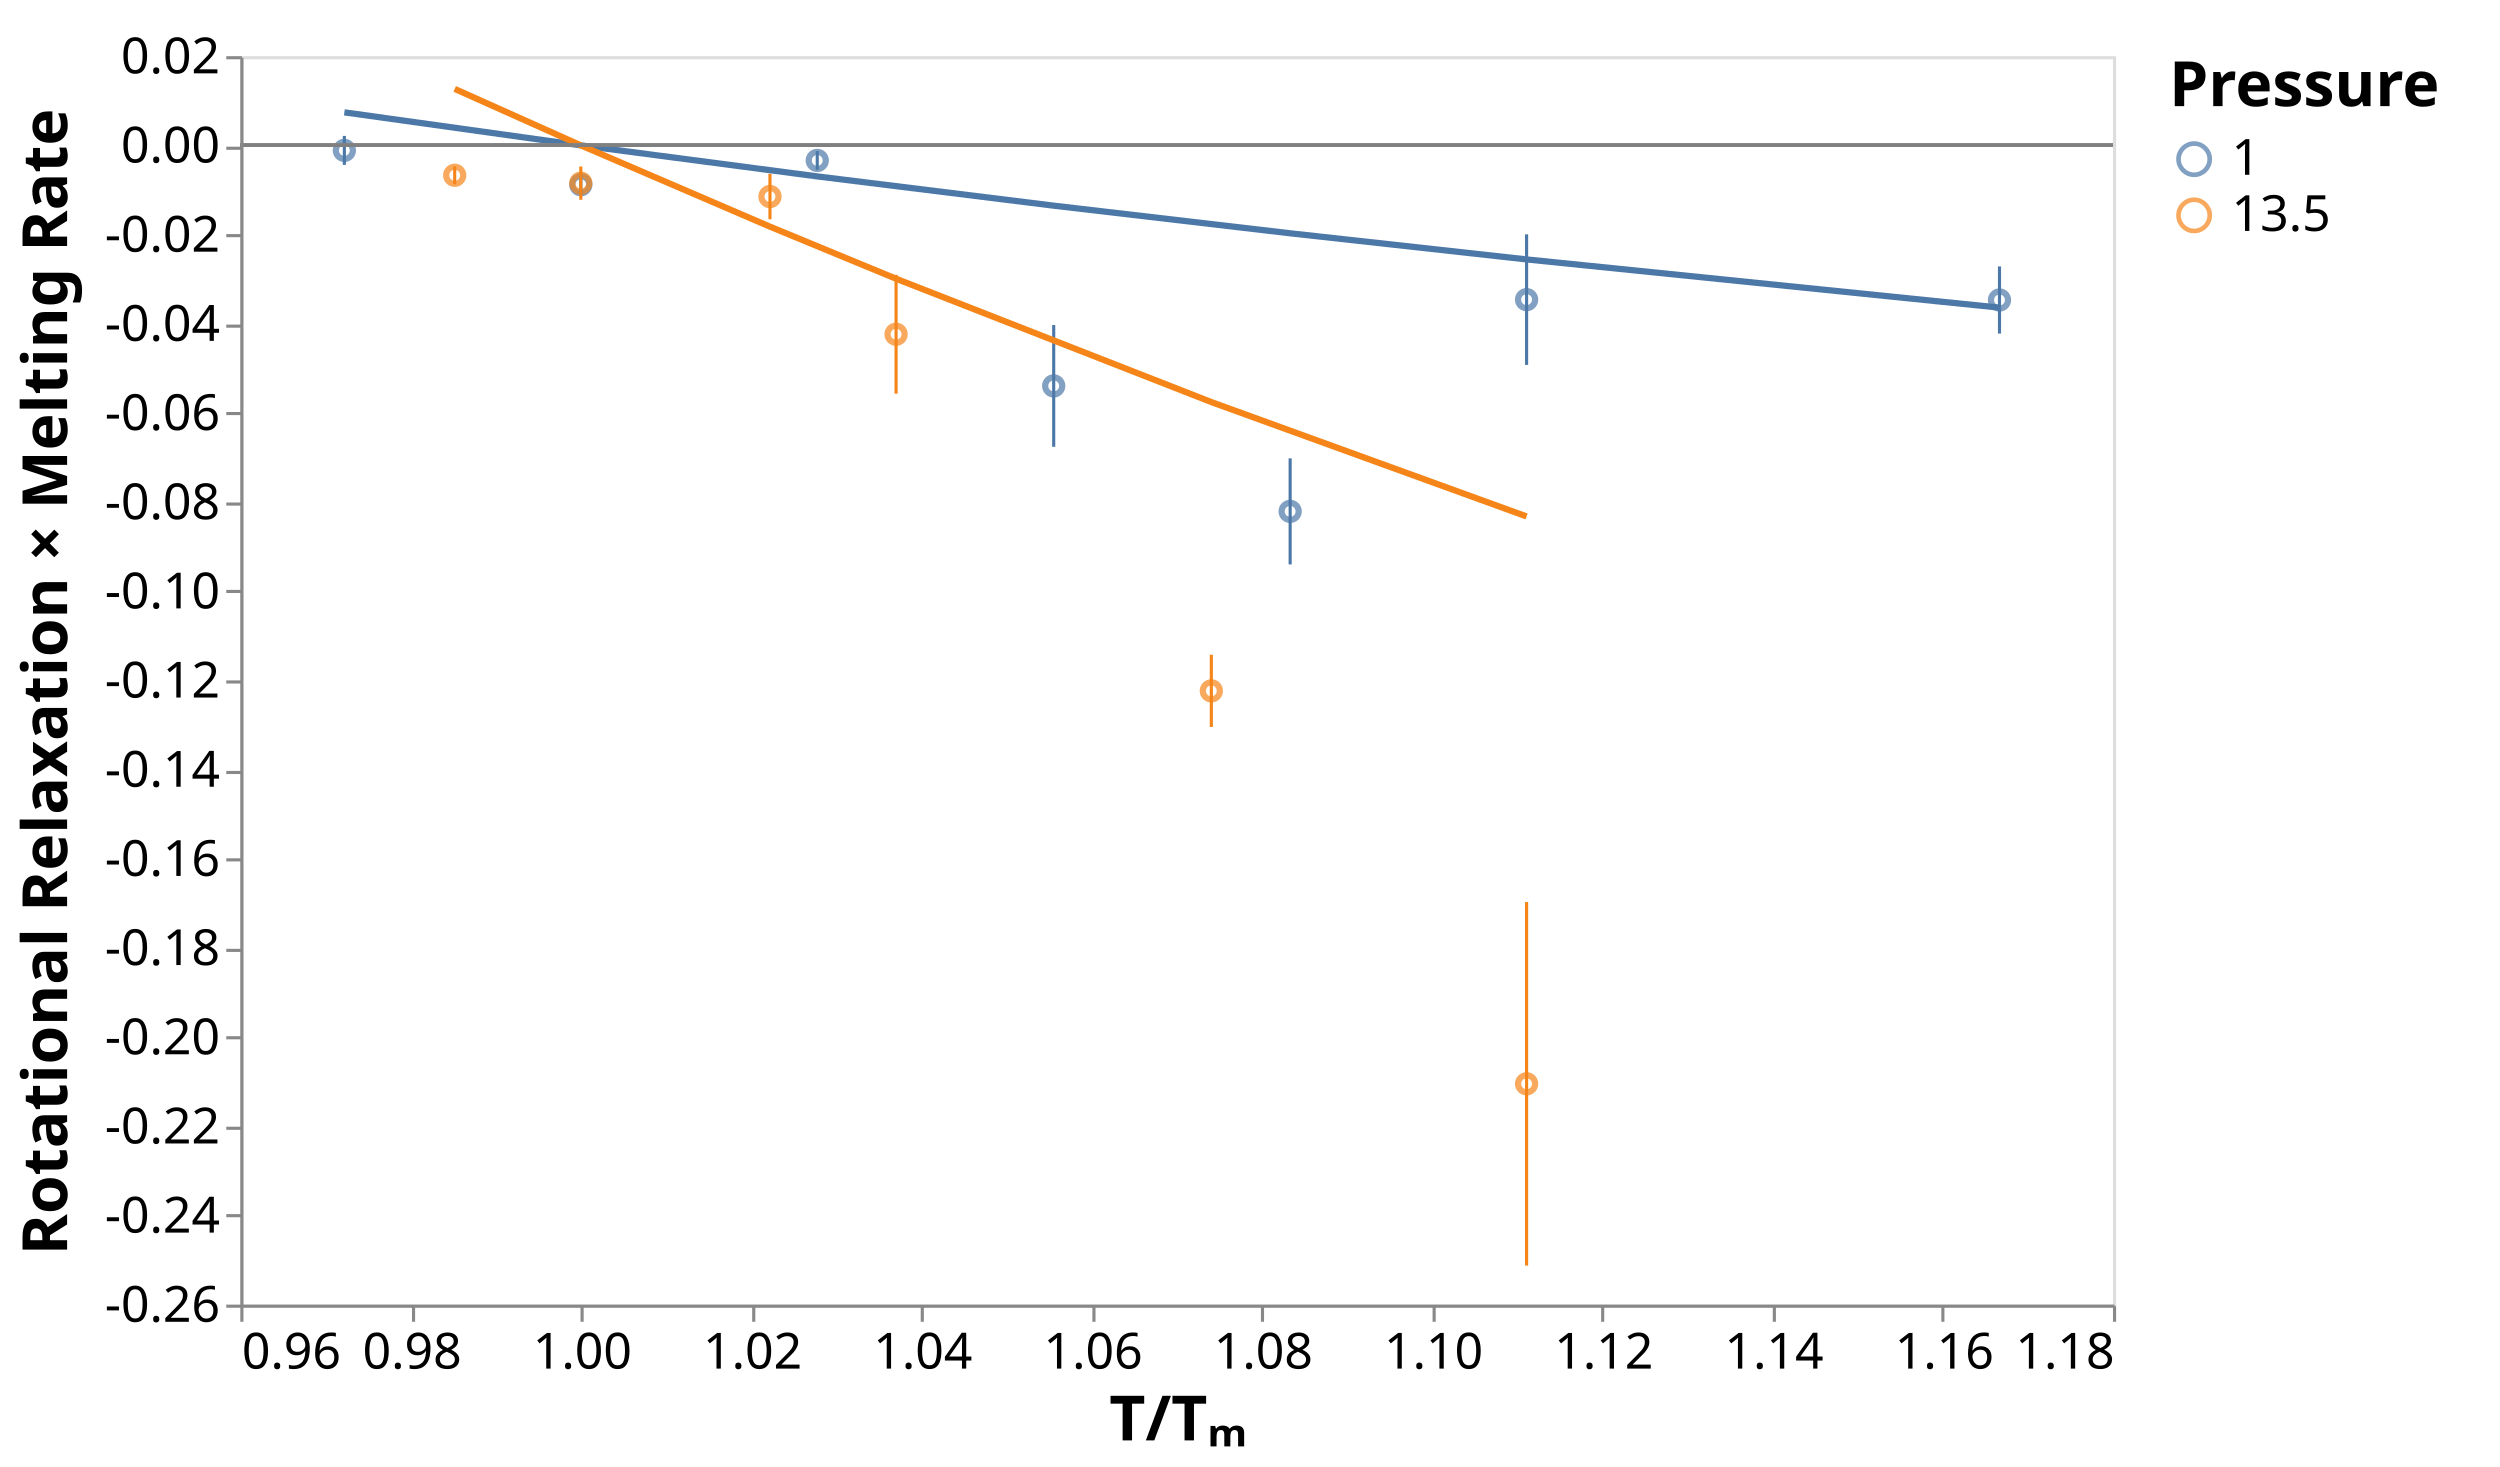
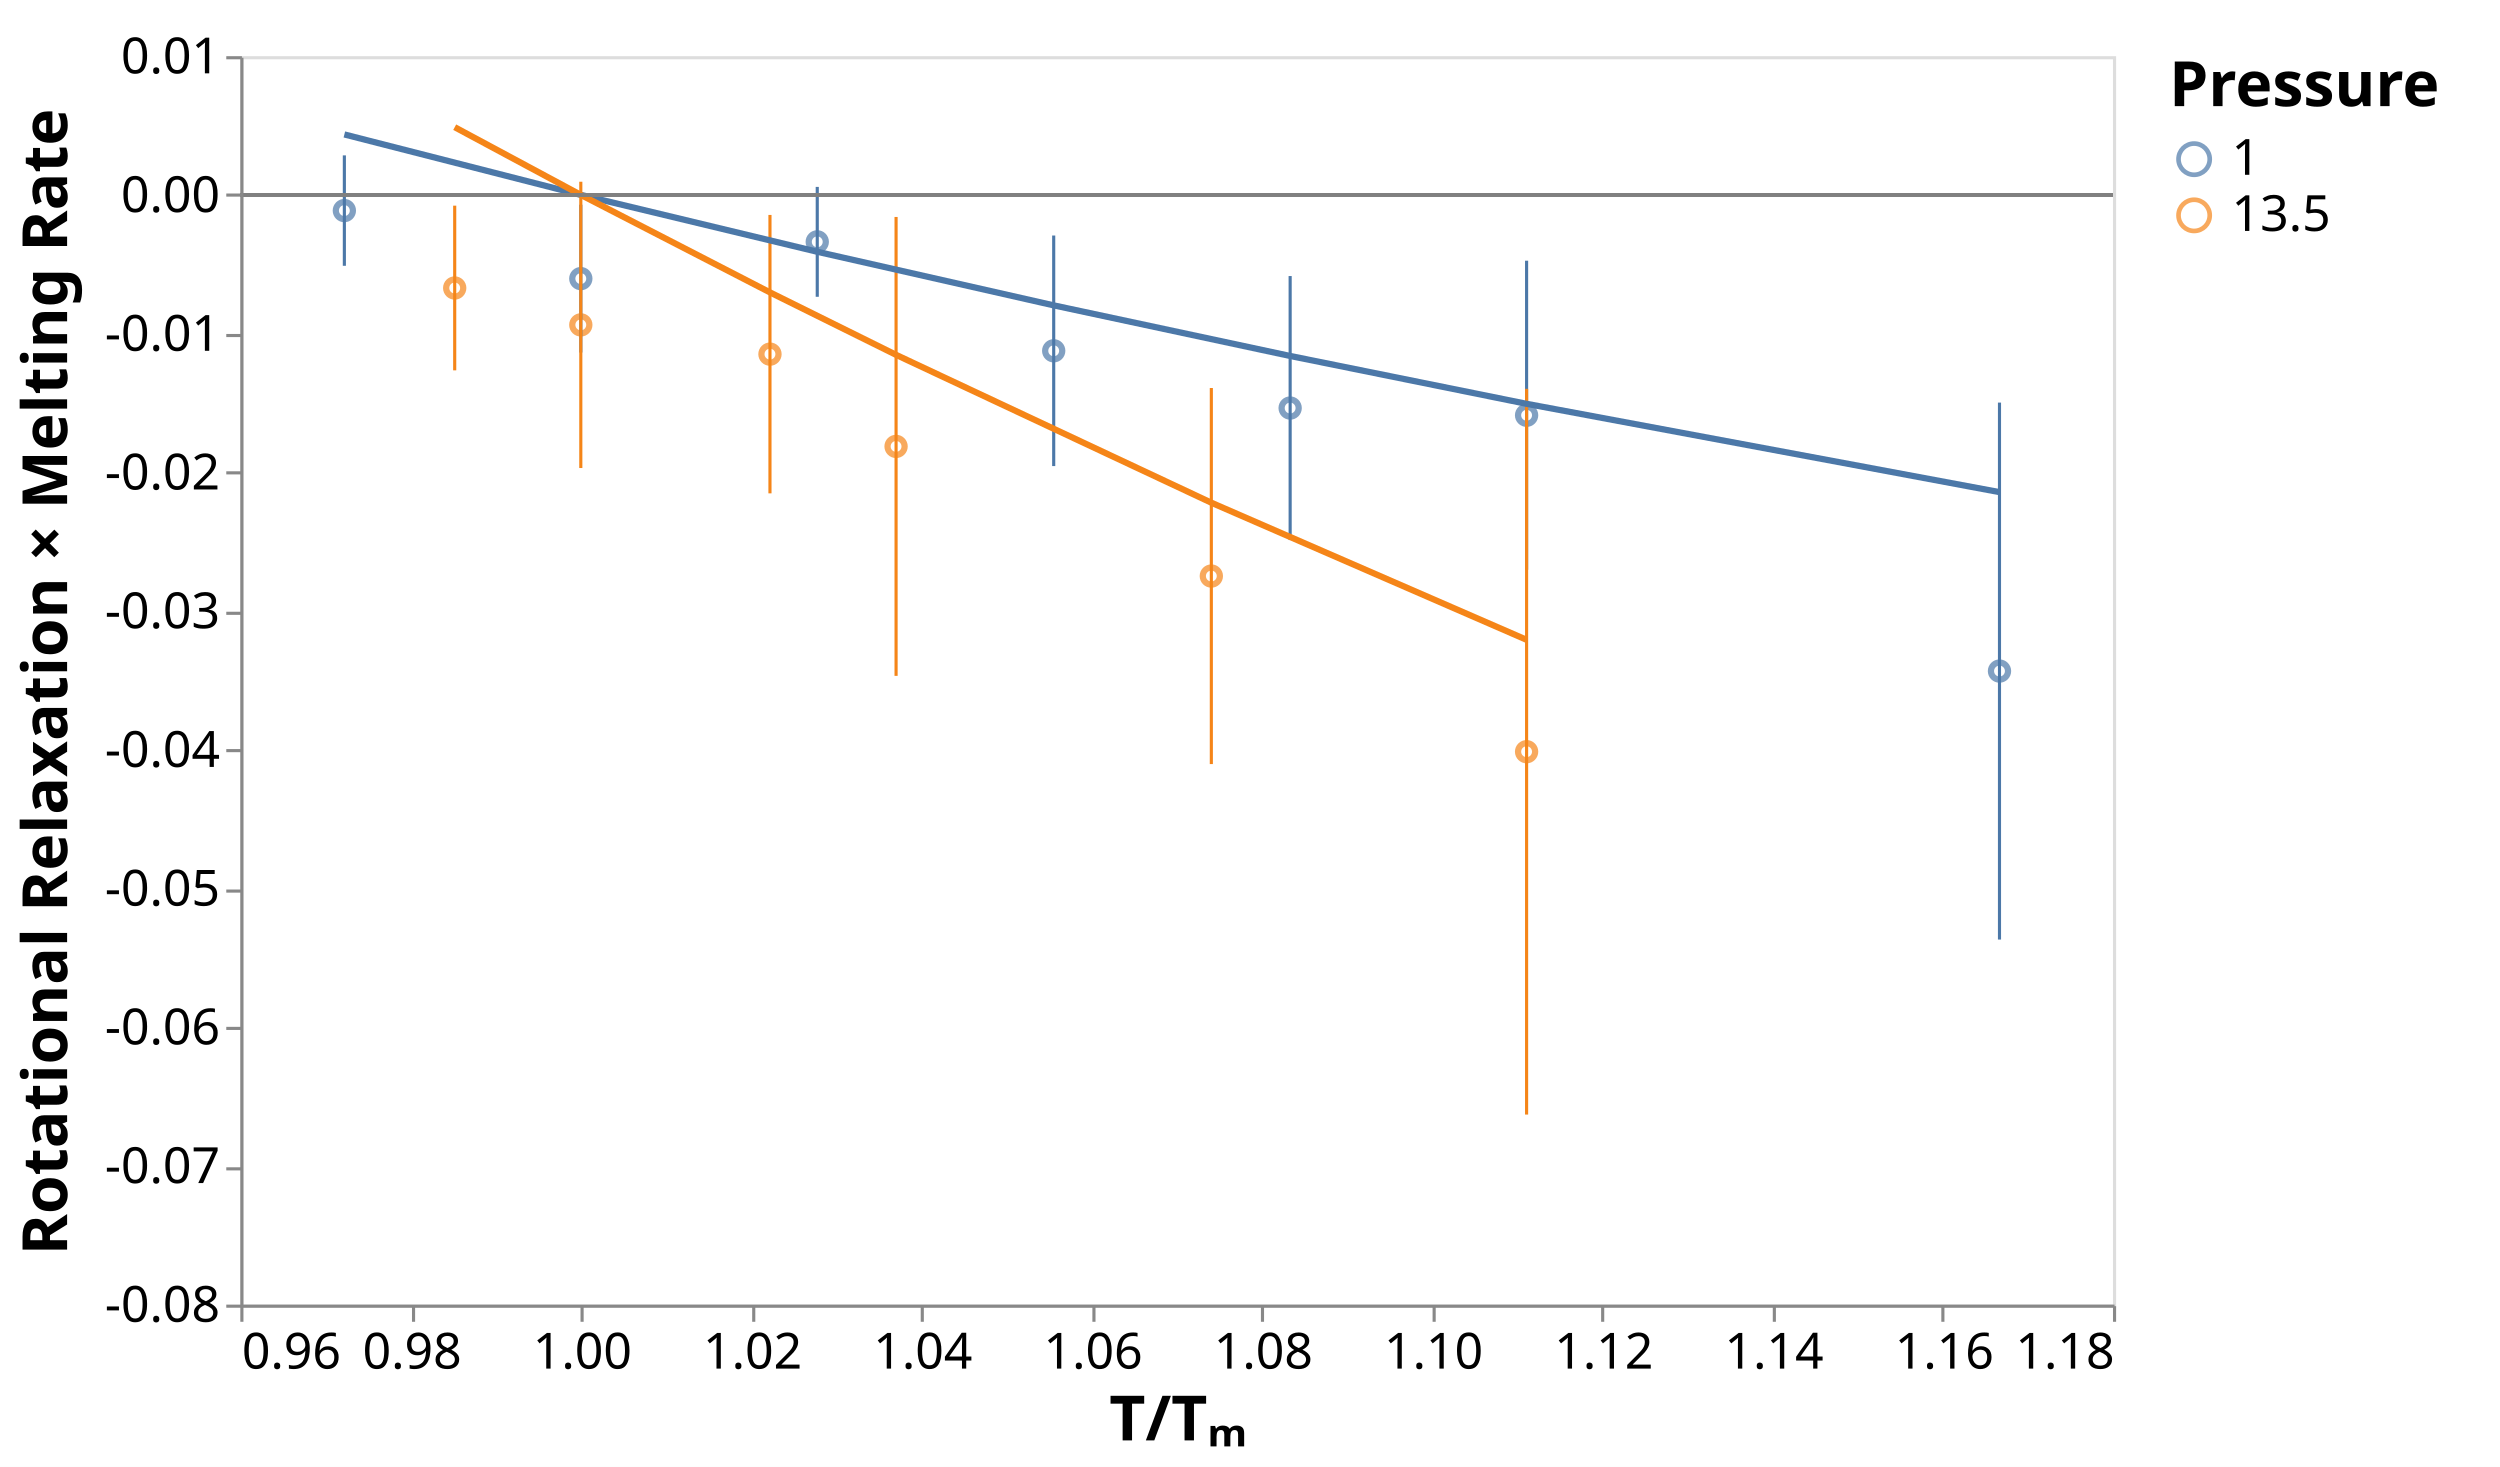
<svg xmlns="http://www.w3.org/2000/svg" class="marks" width="801" height="470" viewBox="0 0 801 470" version="1.1">
  <rect width="801" height="470" style="fill: white;" />
  <g transform="translate(77,18)">
    <g class="mark-group role-frame root">
      <g transform="translate(0,0)">
        <path class="background" d="M0.5,0.5h600v400h-600Z" style="fill: none; stroke: #ddd;" />
        <g>
          <g class="mark-symbol role-mark layer_0_layer_0_marks">
-             <path transform="translate(33.33333,30.18738)" d="M2.739,0A2.739,2.739,0,1,1,-2.739,0A2.739,2.739,0,1,1,2.739,0" style="fill: none; stroke: #4c78a8; stroke-width: 2; opacity: 0.7;" />
-             <path transform="translate(109.0909,41.18071)" d="M2.739,0A2.739,2.739,0,1,1,-2.739,0A2.739,2.739,0,1,1,2.739,0" style="fill: none; stroke: #4c78a8; stroke-width: 2; opacity: 0.7;" />
-             <path transform="translate(184.8485,33.40672)" d="M2.739,0A2.739,2.739,0,1,1,-2.739,0A2.739,2.739,0,1,1,2.739,0" style="fill: none; stroke: #4c78a8; stroke-width: 2; opacity: 0.7;" />
-             <path transform="translate(260.6061,105.6451)" d="M2.739,0A2.739,2.739,0,1,1,-2.739,0A2.739,2.739,0,1,1,2.739,0" style="fill: none; stroke: #4c78a8; stroke-width: 2; opacity: 0.7;" />
-             <path transform="translate(336.3636,145.847)" d="M2.739,0A2.739,2.739,0,1,1,-2.739,0A2.739,2.739,0,1,1,2.739,0" style="fill: none; stroke: #4c78a8; stroke-width: 2; opacity: 0.7;" />
-             <path transform="translate(412.1212,78.00645)" d="M2.739,0A2.739,2.739,0,1,1,-2.739,0A2.739,2.739,0,1,1,2.739,0" style="fill: none; stroke: #4c78a8; stroke-width: 2; opacity: 0.7;" />
-             <path transform="translate(563.6364,78.11926)" d="M2.739,0A2.739,2.739,0,1,1,-2.739,0A2.739,2.739,0,1,1,2.739,0" style="fill: none; stroke: #4c78a8; stroke-width: 2; opacity: 0.7;" />
-             <path transform="translate(68.68687,38.16024)" d="M2.739,0A2.739,2.739,0,1,1,-2.739,0A2.739,2.739,0,1,1,2.739,0" style="fill: none; stroke: #f58518; stroke-width: 2; opacity: 0.7;" />
-             <path transform="translate(109.0909,40.67728)" d="M2.739,0A2.739,2.739,0,1,1,-2.739,0A2.739,2.739,0,1,1,2.739,0" style="fill: none; stroke: #f58518; stroke-width: 2; opacity: 0.7;" />
-             <path transform="translate(169.697,44.97176)" d="M2.739,0A2.739,2.739,0,1,1,-2.739,0A2.739,2.739,0,1,1,2.739,0" style="fill: none; stroke: #f58518; stroke-width: 2; opacity: 0.7;" />
-             <path transform="translate(210.101,89.08875)" d="M2.739,0A2.739,2.739,0,1,1,-2.739,0A2.739,2.739,0,1,1,2.739,0" style="fill: none; stroke: #f58518; stroke-width: 2; opacity: 0.7;" />
-             <path transform="translate(311.1111,203.3538)" d="M2.739,0A2.739,2.739,0,1,1,-2.739,0A2.739,2.739,0,1,1,2.739,0" style="fill: none; stroke: #f58518; stroke-width: 2; opacity: 0.7;" />
-             <path transform="translate(412.1212,329.2474)" d="M2.739,0A2.739,2.739,0,1,1,-2.739,0A2.739,2.739,0,1,1,2.739,0" style="fill: none; stroke: #f58518; stroke-width: 2; opacity: 0.7;" />
+             <path transform="translate(33.33333,49.47184)" d="M2.739,0A2.739,2.739,0,1,1,-2.739,0A2.739,2.739,0,1,1,2.739,0" style="fill: none; stroke: #4c78a8; stroke-width: 2; opacity: 0.7;" />
+             <path transform="translate(109.0909,71.27019)" d="M2.739,0A2.739,2.739,0,1,1,-2.739,0A2.739,2.739,0,1,1,2.739,0" style="fill: none; stroke: #4c78a8; stroke-width: 2; opacity: 0.7;" />
+             <path transform="translate(184.8485,59.48758)" d="M2.739,0A2.739,2.739,0,1,1,-2.739,0A2.739,2.739,0,1,1,2.739,0" style="fill: none; stroke: #4c78a8; stroke-width: 2; opacity: 0.7;" />
+             <path transform="translate(260.6061,94.39529)" d="M2.739,0A2.739,2.739,0,1,1,-2.739,0A2.739,2.739,0,1,1,2.739,0" style="fill: none; stroke: #4c78a8; stroke-width: 2; opacity: 0.7;" />
+             <path transform="translate(336.3636,112.7362)" d="M2.739,0A2.739,2.739,0,1,1,-2.739,0A2.739,2.739,0,1,1,2.739,0" style="fill: none; stroke: #4c78a8; stroke-width: 2; opacity: 0.7;" />
+             <path transform="translate(412.1212,115.0498)" d="M2.739,0A2.739,2.739,0,1,1,-2.739,0A2.739,2.739,0,1,1,2.739,0" style="fill: none; stroke: #4c78a8; stroke-width: 2; opacity: 0.7;" />
+             <path transform="translate(563.6364,197.0119)" d="M2.739,0A2.739,2.739,0,1,1,-2.739,0A2.739,2.739,0,1,1,2.739,0" style="fill: none; stroke: #4c78a8; stroke-width: 2; opacity: 0.7;" />
+             <path transform="translate(68.68687,74.27631)" d="M2.739,0A2.739,2.739,0,1,1,-2.739,0A2.739,2.739,0,1,1,2.739,0" style="fill: none; stroke: #f58518; stroke-width: 2; opacity: 0.7;" />
+             <path transform="translate(109.0909,86.09015)" d="M2.739,0A2.739,2.739,0,1,1,-2.739,0A2.739,2.739,0,1,1,2.739,0" style="fill: none; stroke: #f58518; stroke-width: 2; opacity: 0.7;" />
+             <path transform="translate(169.697,95.4677)" d="M2.739,0A2.739,2.739,0,1,1,-2.739,0A2.739,2.739,0,1,1,2.739,0" style="fill: none; stroke: #f58518; stroke-width: 2; opacity: 0.7;" />
+             <path transform="translate(210.101,125.0298)" d="M2.739,0A2.739,2.739,0,1,1,-2.739,0A2.739,2.739,0,1,1,2.739,0" style="fill: none; stroke: #f58518; stroke-width: 2; opacity: 0.7;" />
+             <path transform="translate(311.1111,166.5635)" d="M2.739,0A2.739,2.739,0,1,1,-2.739,0A2.739,2.739,0,1,1,2.739,0" style="fill: none; stroke: #f58518; stroke-width: 2; opacity: 0.7;" />
+             <path transform="translate(412.1212,222.8438)" d="M2.739,0A2.739,2.739,0,1,1,-2.739,0A2.739,2.739,0,1,1,2.739,0" style="fill: none; stroke: #f58518; stroke-width: 2; opacity: 0.7;" />
          </g>
          <g class="mark-rule role-mark layer_0_layer_1_layer_0_marks">
-             <line transform="translate(33.33333,34.82908)" x2="0" y2="-9.283" style="fill: none; stroke: #4c78a8;" />
-             <line transform="translate(109.0909,44.47301)" x2="0" y2="-6.585" style="fill: none; stroke: #4c78a8;" />
-             <line transform="translate(184.8485,36.41431)" x2="0" y2="-6.015" style="fill: none; stroke: #4c78a8;" />
-             <line transform="translate(260.6061,125.1552)" x2="0" y2="-39.02" style="fill: none; stroke: #4c78a8;" />
-             <line transform="translate(336.3636,162.8387)" x2="0" y2="-33.984" style="fill: none; stroke: #4c78a8;" />
-             <line transform="translate(412.1212,98.92159)" x2="0" y2="-41.83" style="fill: none; stroke: #4c78a8;" />
-             <line transform="translate(563.6364,88.88201)" x2="0" y2="-21.526" style="fill: none; stroke: #4c78a8;" />
-             <line transform="translate(68.68687,41.0334)" x2="0" y2="-5.746" style="fill: none; stroke: #f58518;" />
-             <line transform="translate(109.0909,46.00956)" x2="0" y2="-10.665" style="fill: none; stroke: #f58518;" />
-             <line transform="translate(169.697,52.24302)" x2="0" y2="-14.543" style="fill: none; stroke: #f58518;" />
-             <line transform="translate(210.101,108.1252)" x2="0" y2="-38.073" style="fill: none; stroke: #f58518;" />
-             <line transform="translate(311.1111,214.9179)" x2="0" y2="-23.128" style="fill: none; stroke: #f58518;" />
-             <line transform="translate(412.1212,387.4885)" x2="0" y2="-116.482" style="fill: none; stroke: #f58518;" />
+             <line transform="translate(33.33333,67.16081)" x2="0" y2="-35.378" style="fill: none; stroke: #4c78a8;" />
+             <line transform="translate(109.0909,94.95219)" x2="0" y2="-47.364" style="fill: none; stroke: #4c78a8;" />
+             <line transform="translate(184.8485,77.09205)" x2="0" y2="-35.209" style="fill: none; stroke: #4c78a8;" />
+             <line transform="translate(260.6061,131.3302)" x2="0" y2="-73.87" style="fill: none; stroke: #4c78a8;" />
+             <line transform="translate(336.3636,155.0277)" x2="0" y2="-84.583" style="fill: none; stroke: #4c78a8;" />
+             <line transform="translate(412.1212,164.5716)" x2="0" y2="-99.044" style="fill: none; stroke: #4c78a8;" />
+             <line transform="translate(563.6364,283.0331)" x2="0" y2="-172.042" style="fill: none; stroke: #4c78a8;" />
+             <line transform="translate(68.68687,100.66)" x2="0" y2="-52.767" style="fill: none; stroke: #f58518;" />
+             <line transform="translate(109.0909,131.9551)" x2="0" y2="-91.73" style="fill: none; stroke: #f58518;" />
+             <line transform="translate(169.697,140.0705)" x2="0" y2="-89.206" style="fill: none; stroke: #f58518;" />
+             <line transform="translate(210.101,198.5457)" x2="0" y2="-147.032" style="fill: none; stroke: #f58518;" />
+             <line transform="translate(311.1111,226.8092)" x2="0" y2="-120.492" style="fill: none; stroke: #f58518;" />
+             <line transform="translate(412.1212,339.1068)" x2="0" y2="-232.526" style="fill: none; stroke: #f58518;" />
          </g>
          <g class="mark-group role-scope layer_0_layer_2_pathgroup">
            <g transform="translate(0,0)">
              <path class="background" d="M0,0h600v400h-600Z" style="fill: none;" />
              <g>
                <g class="mark-line role-mark layer_0_layer_2_marks">
-                   <path d="M563.636,80.565L412.121,65.119L336.364,56.748L260.606,47.896L184.848,38.52L109.091,28.571L33.333,17.997" style="fill: none; stroke: #4c78a8; stroke-width: 2;" />
+                   <path d="M563.636,139.677L412.121,111.386L336.364,96.054L260.606,79.84L184.848,62.666L109.091,44.444L33.333,25.076" style="fill: none; stroke: #4c78a8; stroke-width: 2;" />
                </g>
              </g>
            </g>
            <g transform="translate(0,0)">
              <path class="background" d="M0,0h600v400h-600Z" style="fill: none;" />
              <g>
                <g class="mark-line role-mark layer_0_layer_2_marks">
-                   <path d="M412.121,147.471L311.111,110.824L210.101,71.307L169.697,54.621L109.091,28.571L68.687,10.486" style="fill: none; stroke: #f58518; stroke-width: 2;" />
+                   <path d="M412.121,186.996L311.111,143.067L210.101,95.691L169.697,75.682L109.091,44.444L68.687,22.755" style="fill: none; stroke: #f58518; stroke-width: 2;" />
                </g>
              </g>
            </g>
          </g>
          <g class="mark-rule role-mark layer_1_marks">
-             <line transform="translate(0,28.57143)" x2="600" y2="0" style="fill: none; stroke: grey;" />
-             <line transform="translate(0,28.57143)" x2="600" y2="0" style="fill: none; stroke: grey;" />
-             <line transform="translate(0,28.57143)" x2="600" y2="0" style="fill: none; stroke: grey;" />
-             <line transform="translate(0,28.57143)" x2="600" y2="0" style="fill: none; stroke: grey;" />
-             <line transform="translate(0,28.57143)" x2="600" y2="0" style="fill: none; stroke: grey;" />
-             <line transform="translate(0,28.57143)" x2="600" y2="0" style="fill: none; stroke: grey;" />
-             <line transform="translate(0,28.57143)" x2="600" y2="0" style="fill: none; stroke: grey;" />
-             <line transform="translate(0,28.57143)" x2="600" y2="0" style="fill: none; stroke: grey;" />
-             <line transform="translate(0,28.57143)" x2="600" y2="0" style="fill: none; stroke: grey;" />
-             <line transform="translate(0,28.57143)" x2="600" y2="0" style="fill: none; stroke: grey;" />
-             <line transform="translate(0,28.57143)" x2="600" y2="0" style="fill: none; stroke: grey;" />
-             <line transform="translate(0,28.57143)" x2="600" y2="0" style="fill: none; stroke: grey;" />
-             <line transform="translate(0,28.57143)" x2="600" y2="0" style="fill: none; stroke: grey;" />
+             <line transform="translate(0,44.44444)" x2="600" y2="0" style="fill: none; stroke: grey;" />
+             <line transform="translate(0,44.44444)" x2="600" y2="0" style="fill: none; stroke: grey;" />
+             <line transform="translate(0,44.44444)" x2="600" y2="0" style="fill: none; stroke: grey;" />
+             <line transform="translate(0,44.44444)" x2="600" y2="0" style="fill: none; stroke: grey;" />
+             <line transform="translate(0,44.44444)" x2="600" y2="0" style="fill: none; stroke: grey;" />
+             <line transform="translate(0,44.44444)" x2="600" y2="0" style="fill: none; stroke: grey;" />
+             <line transform="translate(0,44.44444)" x2="600" y2="0" style="fill: none; stroke: grey;" />
+             <line transform="translate(0,44.44444)" x2="600" y2="0" style="fill: none; stroke: grey;" />
+             <line transform="translate(0,44.44444)" x2="600" y2="0" style="fill: none; stroke: grey;" />
+             <line transform="translate(0,44.44444)" x2="600" y2="0" style="fill: none; stroke: grey;" />
+             <line transform="translate(0,44.44444)" x2="600" y2="0" style="fill: none; stroke: grey;" />
+             <line transform="translate(0,44.44444)" x2="600" y2="0" style="fill: none; stroke: grey;" />
+             <line transform="translate(0,44.44444)" x2="600" y2="0" style="fill: none; stroke: grey;" />
          </g>
          <g class="mark-group role-legend">
            <g transform="translate(618,0)">
              <path class="background" d="M0,0h101v59h-101Z" style="pointer-events: none; fill: none;" />
              <g>
                <g class="mark-group role-legend-entry">
                  <g transform="translate(0,25)">
                    <path class="background" d="M0,0h0v0h0Z" style="pointer-events: none; fill: none;" />
                    <g>
                      <g class="mark-group role-scope">
                        <g transform="translate(0,0)">
                          <path class="background" d="M0,0h55v16h-55Z" style="pointer-events: none; fill: none; opacity: 1;" />
                          <g>
                            <g class="mark-symbol role-legend-symbol" style="pointer-events: none;">
                              <path transform="translate(8,8)" d="M5,0A5,5,0,1,1,-5,0A5,5,0,1,1,5,0" style="fill: none; stroke: #4c78a8; stroke-width: 1.5; opacity: 0.7;" />
                            </g>
                            <g class="mark-text role-legend-label" style="pointer-events: none;">
                              <text text-anchor="start" transform="translate(20,13)" style="font-family: sans-serif; font-size: 16px; fill: #000; opacity: 1;">1</text>
                            </g>
                          </g>
                        </g>
                        <g transform="translate(0,18)">
                          <path class="background" d="M0,0h55v16h-55Z" style="pointer-events: none; fill: none; opacity: 1;" />
                          <g>
                            <g class="mark-symbol role-legend-symbol" style="pointer-events: none;">
                              <path transform="translate(8,8)" d="M5,0A5,5,0,1,1,-5,0A5,5,0,1,1,5,0" style="fill: none; stroke: #f58518; stroke-width: 1.5; opacity: 0.7;" />
                            </g>
                            <g class="mark-text role-legend-label" style="pointer-events: none;">
                              <text text-anchor="start" transform="translate(20,13)" style="font-family: sans-serif; font-size: 16px; fill: #000; opacity: 1;">13.5</text>
                            </g>
                          </g>
                        </g>
                      </g>
                    </g>
                  </g>
                </g>
                <g class="mark-text role-legend-title" style="pointer-events: none;">
                  <text text-anchor="start" transform="translate(0,16)" style="font-family: sans-serif; font-size: 20px; font-weight: bold; fill: #000; opacity: 1;">Pressure</text>
                </g>
              </g>
            </g>
          </g>
          <g class="mark-group role-axis">
            <g transform="translate(0.5,400.5)">
              <path class="background" d="M0,0h0v0h0Z" style="pointer-events: none; fill: none;" />
              <g>
                <g class="mark-rule role-axis-tick" style="pointer-events: none;">
                  <line transform="translate(0,0)" x2="0" y2="5" style="fill: none; stroke: #888; stroke-width: 1; opacity: 1;" />
                  <line transform="translate(55,0)" x2="0" y2="5" style="fill: none; stroke: #888; stroke-width: 1; opacity: 1;" />
                  <line transform="translate(109,0)" x2="0" y2="5" style="fill: none; stroke: #888; stroke-width: 1; opacity: 1;" />
                  <line transform="translate(164,0)" x2="0" y2="5" style="fill: none; stroke: #888; stroke-width: 1; opacity: 1;" />
                  <line transform="translate(218,0)" x2="0" y2="5" style="fill: none; stroke: #888; stroke-width: 1; opacity: 1;" />
                  <line transform="translate(273,0)" x2="0" y2="5" style="fill: none; stroke: #888; stroke-width: 1; opacity: 1;" />
                  <line transform="translate(327,0)" x2="0" y2="5" style="fill: none; stroke: #888; stroke-width: 1; opacity: 1;" />
                  <line transform="translate(382,0)" x2="0" y2="5" style="fill: none; stroke: #888; stroke-width: 1; opacity: 1;" />
                  <line transform="translate(436,0)" x2="0" y2="5" style="fill: none; stroke: #888; stroke-width: 1; opacity: 1;" />
                  <line transform="translate(491,0)" x2="0" y2="5" style="fill: none; stroke: #888; stroke-width: 1; opacity: 1;" />
                  <line transform="translate(545,0)" x2="0" y2="5" style="fill: none; stroke: #888; stroke-width: 1; opacity: 1;" />
                  <line transform="translate(600,0)" x2="0" y2="5" style="fill: none; stroke: #888; stroke-width: 1; opacity: 1;" />
                </g>
                <g class="mark-text role-axis-label" style="pointer-events: none;">
                  <text text-anchor="start" transform="translate(0,20)" style="font-family: sans-serif; font-size: 16px; fill: #000; opacity: 1;">0.96</text>
                  <text text-anchor="middle" transform="translate(54.54545,20)" style="font-family: sans-serif; font-size: 16px; fill: #000; opacity: 1;">0.98</text>
                  <text text-anchor="middle" transform="translate(109.0909,20)" style="font-family: sans-serif; font-size: 16px; fill: #000; opacity: 1;">1.00</text>
                  <text text-anchor="middle" transform="translate(163.6364,20)" style="font-family: sans-serif; font-size: 16px; fill: #000; opacity: 1;">1.02</text>
                  <text text-anchor="middle" transform="translate(218.1818,20)" style="font-family: sans-serif; font-size: 16px; fill: #000; opacity: 1;">1.04</text>
                  <text text-anchor="middle" transform="translate(272.7273,20)" style="font-family: sans-serif; font-size: 16px; fill: #000; opacity: 1;">1.06</text>
                  <text text-anchor="middle" transform="translate(327.2727,20)" style="font-family: sans-serif; font-size: 16px; fill: #000; opacity: 1;">1.08</text>
                  <text text-anchor="middle" transform="translate(381.8182,20)" style="font-family: sans-serif; font-size: 16px; fill: #000; opacity: 1;">1.10</text>
                  <text text-anchor="middle" transform="translate(436.3636,20)" style="font-family: sans-serif; font-size: 16px; fill: #000; opacity: 1;">1.12</text>
                  <text text-anchor="middle" transform="translate(490.9091,20)" style="font-family: sans-serif; font-size: 16px; fill: #000; opacity: 1;">1.14</text>
                  <text text-anchor="middle" transform="translate(545.4545,20)" style="font-family: sans-serif; font-size: 16px; fill: #000; opacity: 1;">1.16</text>
                  <text text-anchor="end" transform="translate(600,20)" style="font-family: sans-serif; font-size: 16px; fill: #000; opacity: 1;">1.18</text>
                </g>
                <g class="mark-rule role-axis-domain" style="pointer-events: none;">
                  <line transform="translate(0,0)" x2="600" y2="0" style="fill: none; stroke: #888; stroke-width: 1; opacity: 1;" />
                </g>
                <g class="mark-text role-axis-title" style="pointer-events: none;">
                  <text text-anchor="middle" transform="translate(300,43)" style="font-family: sans-serif; font-size: 20px; font-weight: bold; fill: #000; opacity: 1;">T/Tₘ</text>
                </g>
              </g>
            </g>
          </g>
          <g class="mark-group role-axis">
            <g transform="translate(0.5,0.5)">
              <path class="background" d="M0,0h0v0h0Z" style="pointer-events: none; fill: none;" />
              <g>
                <g class="mark-rule role-axis-tick" style="pointer-events: none;">
                  <line transform="translate(0,400)" x2="-5" y2="0" style="fill: none; stroke: #888; stroke-width: 1; opacity: 1;" />
-                   <line transform="translate(0,371)" x2="-5" y2="0" style="fill: none; stroke: #888; stroke-width: 1; opacity: 1;" />
-                   <line transform="translate(0,343)" x2="-5" y2="0" style="fill: none; stroke: #888; stroke-width: 1; opacity: 1;" />
-                   <line transform="translate(0,314)" x2="-5" y2="0" style="fill: none; stroke: #888; stroke-width: 1; opacity: 1;" />
-                   <line transform="translate(0,286)" x2="-5" y2="0" style="fill: none; stroke: #888; stroke-width: 1; opacity: 1;" />
-                   <line transform="translate(0,257)" x2="-5" y2="0" style="fill: none; stroke: #888; stroke-width: 1; opacity: 1;" />
-                   <line transform="translate(0,229)" x2="-5" y2="0" style="fill: none; stroke: #888; stroke-width: 1; opacity: 1;" />
-                   <line transform="translate(0,200)" x2="-5" y2="0" style="fill: none; stroke: #888; stroke-width: 1; opacity: 1;" />
-                   <line transform="translate(0,171)" x2="-5" y2="0" style="fill: none; stroke: #888; stroke-width: 1; opacity: 1;" />
-                   <line transform="translate(0,143)" x2="-5" y2="0" style="fill: none; stroke: #888; stroke-width: 1; opacity: 1;" />
-                   <line transform="translate(0,114)" x2="-5" y2="0" style="fill: none; stroke: #888; stroke-width: 1; opacity: 1;" />
-                   <line transform="translate(0,86)" x2="-5" y2="0" style="fill: none; stroke: #888; stroke-width: 1; opacity: 1;" />
-                   <line transform="translate(0,57)" x2="-5" y2="0" style="fill: none; stroke: #888; stroke-width: 1; opacity: 1;" />
-                   <line transform="translate(0,29)" x2="-5" y2="0" style="fill: none; stroke: #888; stroke-width: 1; opacity: 1;" />
+                   <line transform="translate(0,356)" x2="-5" y2="0" style="fill: none; stroke: #888; stroke-width: 1; opacity: 1;" />
+                   <line transform="translate(0,311)" x2="-5" y2="0" style="fill: none; stroke: #888; stroke-width: 1; opacity: 1;" />
+                   <line transform="translate(0,267)" x2="-5" y2="0" style="fill: none; stroke: #888; stroke-width: 1; opacity: 1;" />
+                   <line transform="translate(0,222)" x2="-5" y2="0" style="fill: none; stroke: #888; stroke-width: 1; opacity: 1;" />
+                   <line transform="translate(0,178)" x2="-5" y2="0" style="fill: none; stroke: #888; stroke-width: 1; opacity: 1;" />
+                   <line transform="translate(0,133)" x2="-5" y2="0" style="fill: none; stroke: #888; stroke-width: 1; opacity: 1;" />
+                   <line transform="translate(0,89)" x2="-5" y2="0" style="fill: none; stroke: #888; stroke-width: 1; opacity: 1;" />
+                   <line transform="translate(0,44)" x2="-5" y2="0" style="fill: none; stroke: #888; stroke-width: 1; opacity: 1;" />
                  <line transform="translate(0,0)" x2="-5" y2="0" style="fill: none; stroke: #888; stroke-width: 1; opacity: 1;" />
                </g>
                <g class="mark-text role-axis-label" style="pointer-events: none;">
-                   <text text-anchor="end" transform="translate(-7,405)" style="font-family: sans-serif; font-size: 16px; fill: #000; opacity: 1;">-0.26</text>
-                   <text text-anchor="end" transform="translate(-7,376.4286)" style="font-family: sans-serif; font-size: 16px; fill: #000; opacity: 1;">-0.24</text>
-                   <text text-anchor="end" transform="translate(-7,347.8571)" style="font-family: sans-serif; font-size: 16px; fill: #000; opacity: 1;">-0.22</text>
-                   <text text-anchor="end" transform="translate(-7,319.2857)" style="font-family: sans-serif; font-size: 16px; fill: #000; opacity: 1;">-0.20</text>
-                   <text text-anchor="end" transform="translate(-7,290.7143)" style="font-family: sans-serif; font-size: 16px; fill: #000; opacity: 1;">-0.18</text>
-                   <text text-anchor="end" transform="translate(-7,262.1429)" style="font-family: sans-serif; font-size: 16px; fill: #000; opacity: 1;">-0.16</text>
-                   <text text-anchor="end" transform="translate(-7,233.5714)" style="font-family: sans-serif; font-size: 16px; fill: #000; opacity: 1;">-0.14</text>
-                   <text text-anchor="end" transform="translate(-7,205)" style="font-family: sans-serif; font-size: 16px; fill: #000; opacity: 1;">-0.12</text>
-                   <text text-anchor="end" transform="translate(-7,176.4286)" style="font-family: sans-serif; font-size: 16px; fill: #000; opacity: 1;">-0.10</text>
-                   <text text-anchor="end" transform="translate(-7,147.8571)" style="font-family: sans-serif; font-size: 16px; fill: #000; opacity: 1;">-0.08</text>
-                   <text text-anchor="end" transform="translate(-7,119.2857)" style="font-family: sans-serif; font-size: 16px; fill: #000; opacity: 1;">-0.06</text>
-                   <text text-anchor="end" transform="translate(-7,90.71429)" style="font-family: sans-serif; font-size: 16px; fill: #000; opacity: 1;">-0.04</text>
-                   <text text-anchor="end" transform="translate(-7,62.14286)" style="font-family: sans-serif; font-size: 16px; fill: #000; opacity: 1;">-0.02</text>
-                   <text text-anchor="end" transform="translate(-7,33.57143)" style="font-family: sans-serif; font-size: 16px; fill: #000; opacity: 1;">0.00</text>
-                   <text text-anchor="end" transform="translate(-7,5)" style="font-family: sans-serif; font-size: 16px; fill: #000; opacity: 1;">0.02</text>
+                   <text text-anchor="end" transform="translate(-7,405)" style="font-family: sans-serif; font-size: 16px; fill: #000; opacity: 1;">-0.08</text>
+                   <text text-anchor="end" transform="translate(-7,360.5556)" style="font-family: sans-serif; font-size: 16px; fill: #000; opacity: 1;">-0.07</text>
+                   <text text-anchor="end" transform="translate(-7,316.1111)" style="font-family: sans-serif; font-size: 16px; fill: #000; opacity: 1;">-0.06</text>
+                   <text text-anchor="end" transform="translate(-7,271.6667)" style="font-family: sans-serif; font-size: 16px; fill: #000; opacity: 1;">-0.05</text>
+                   <text text-anchor="end" transform="translate(-7,227.2222)" style="font-family: sans-serif; font-size: 16px; fill: #000; opacity: 1;">-0.04</text>
+                   <text text-anchor="end" transform="translate(-7,182.7778)" style="font-family: sans-serif; font-size: 16px; fill: #000; opacity: 1;">-0.03</text>
+                   <text text-anchor="end" transform="translate(-7,138.3333)" style="font-family: sans-serif; font-size: 16px; fill: #000; opacity: 1;">-0.02</text>
+                   <text text-anchor="end" transform="translate(-7,93.88889)" style="font-family: sans-serif; font-size: 16px; fill: #000; opacity: 1;">-0.01</text>
+                   <text text-anchor="end" transform="translate(-7,49.44444)" style="font-family: sans-serif; font-size: 16px; fill: #000; opacity: 1;">0.00</text>
+                   <text text-anchor="end" transform="translate(-7,5)" style="font-family: sans-serif; font-size: 16px; fill: #000; opacity: 1;">0.01</text>
                </g>
                <g class="mark-rule role-axis-domain" style="pointer-events: none;">
                  <line transform="translate(0,400)" x2="0" y2="-400" style="fill: none; stroke: #888; stroke-width: 1; opacity: 1;" />
                </g>
                <g class="mark-text role-axis-title" style="pointer-events: none;">
                  <text text-anchor="middle" transform="translate(-52,200) rotate(-90) translate(0,-4)" style="font-family: sans-serif; font-size: 20px; font-weight: bold; fill: #000; opacity: 1;">Rotational Relaxation × Melting Rate</text>
                </g>
              </g>
            </g>
          </g>
        </g>
      </g>
    </g>
  </g>
</svg>
